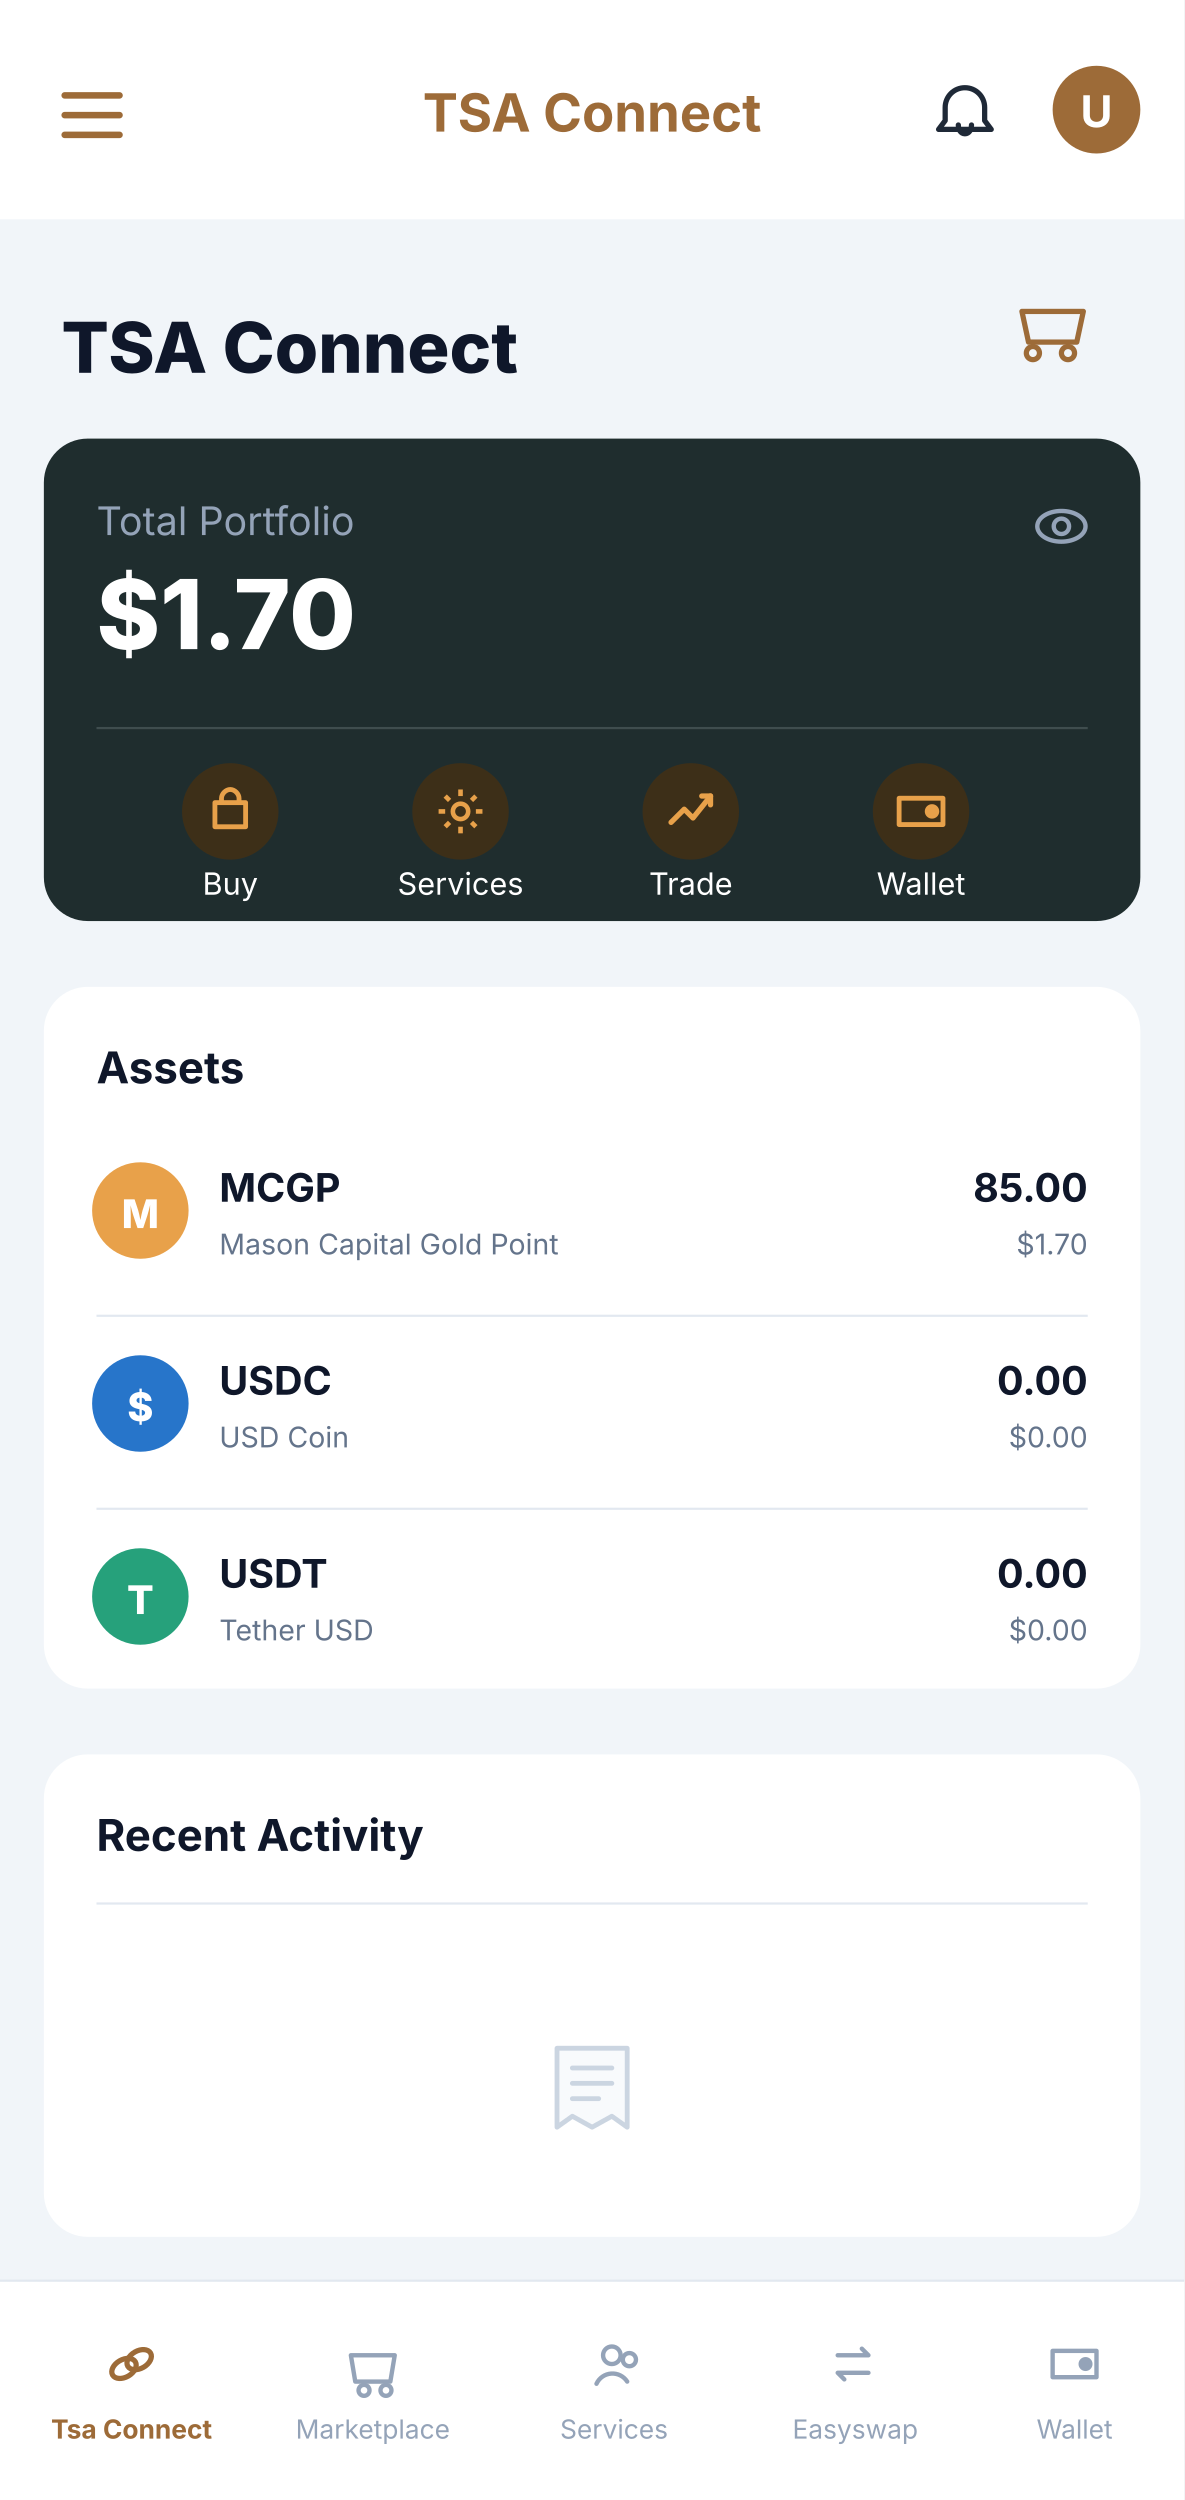
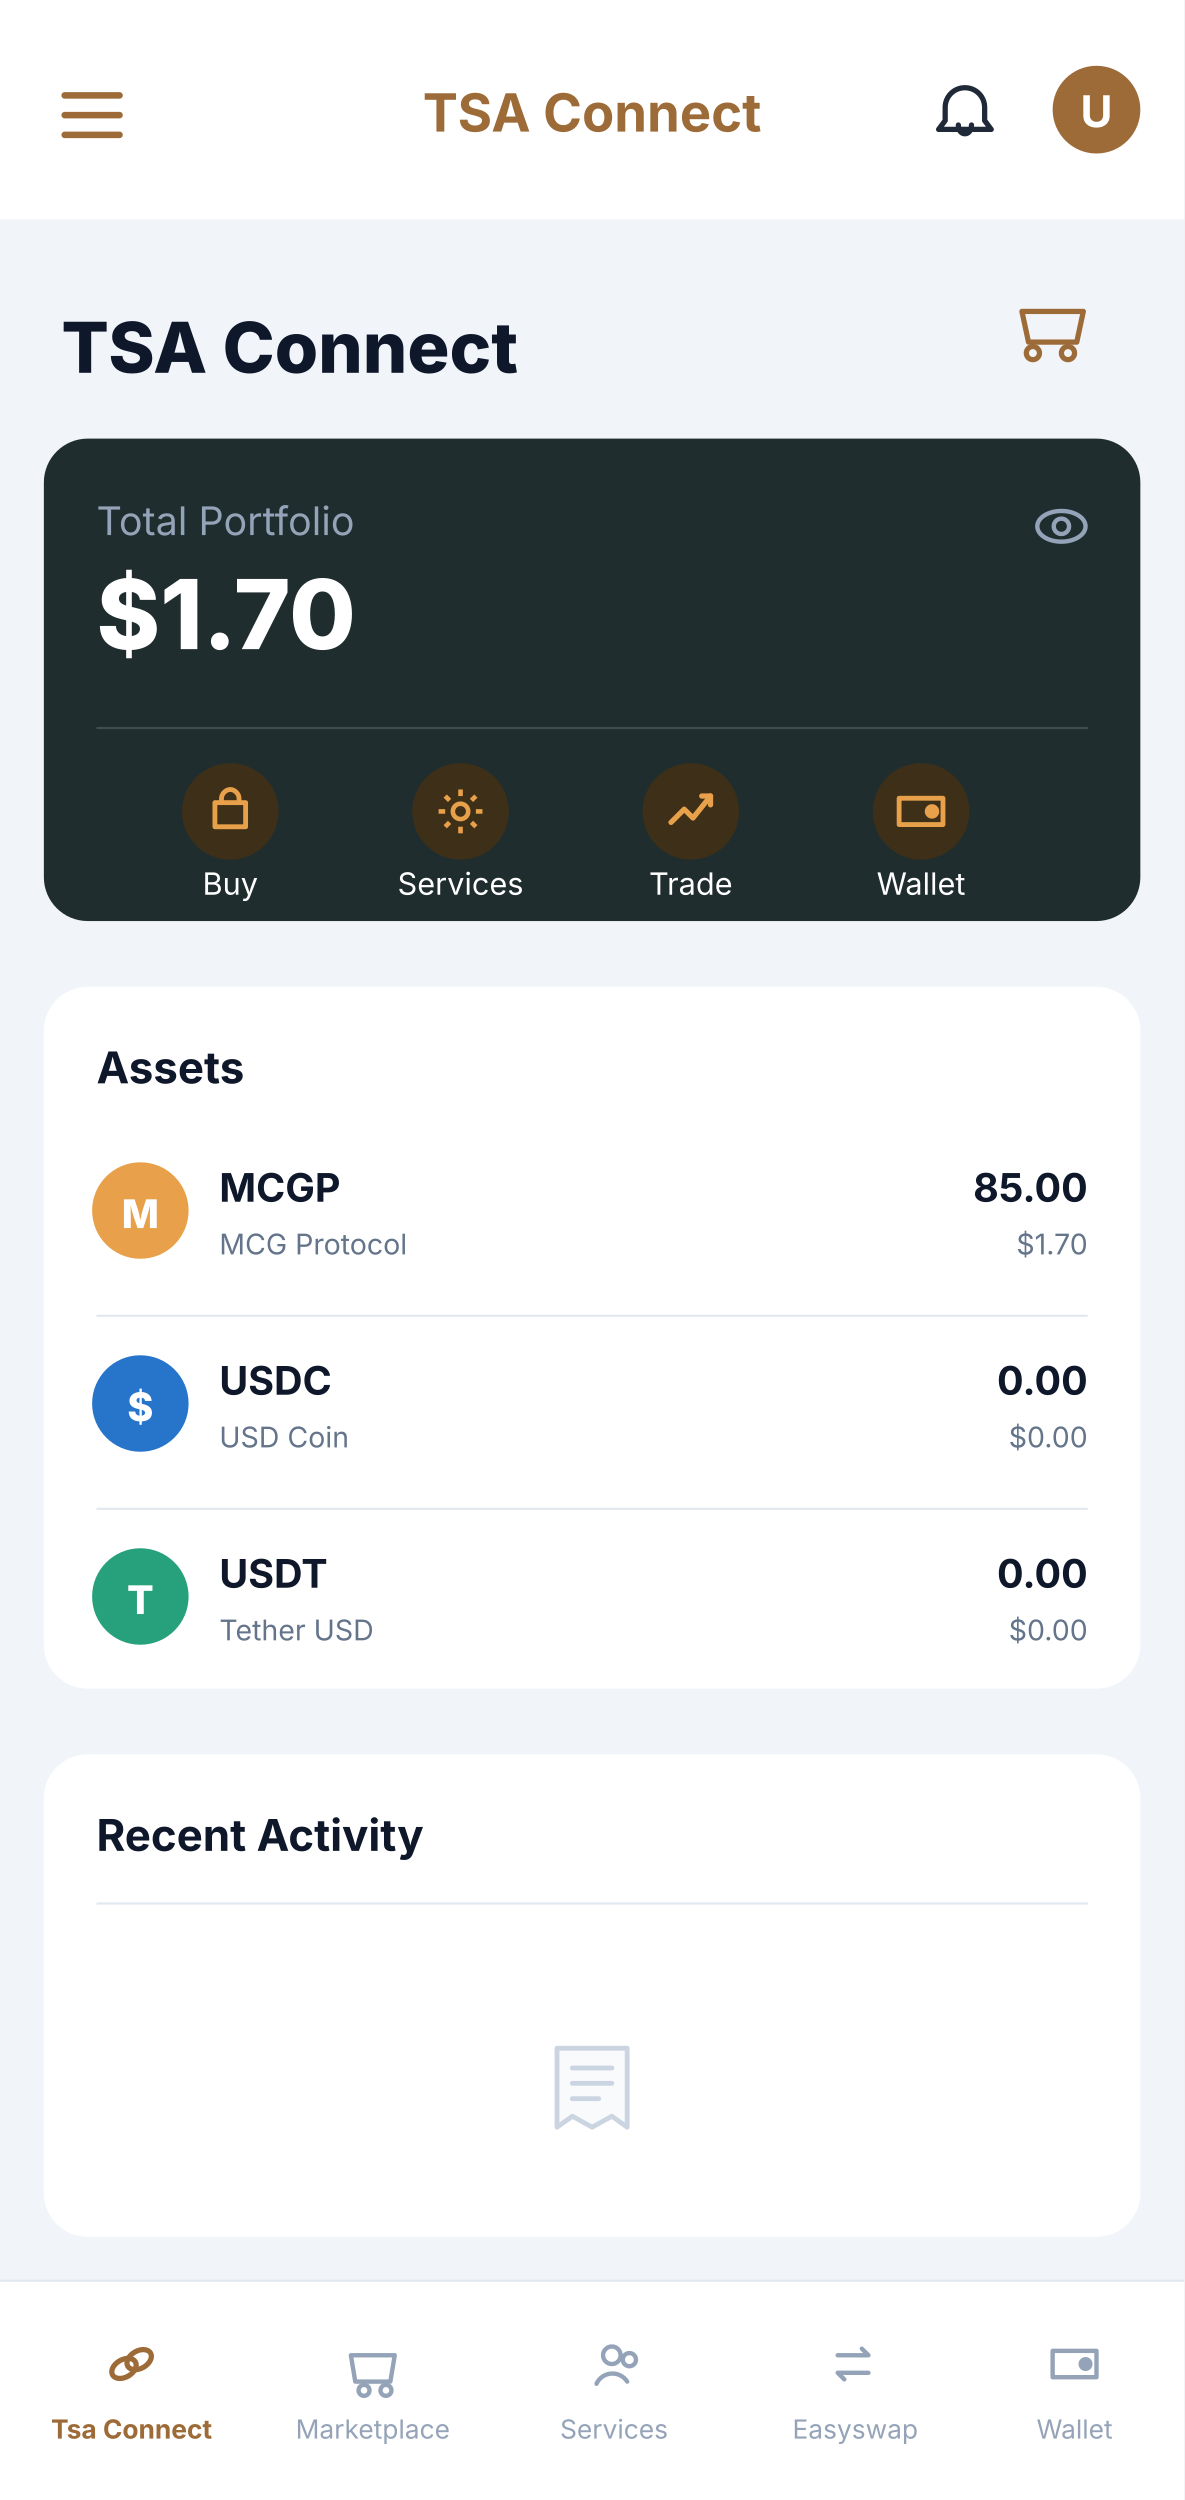
<svg xmlns="http://www.w3.org/2000/svg" viewBox="0 0 540 1140" preserveAspectRatio="xMidYMid slice" font-family="-apple-system,BlinkMacSystemFont,system-ui,sans-serif">
  <rect width="540" height="1140" fill="#F1F5F9" />
  <rect width="540" height="100" fill="#FFFFFF" />
  <g transform="translate(28 42)" fill="#9D6B38">
    <rect width="28" height="3" rx="1.5" />
    <rect y="9" width="28" height="3" rx="1.5" />
    <rect y="18" width="28" height="3" rx="1.5" />
  </g>
  <text x="270" y="60" text-anchor="middle" font-size="24" font-weight="700" fill="#9D6B38">TSA Connect</text>
  <g transform="translate(440 50)" stroke="#1F2937" stroke-width="2.4" fill="none" stroke-linecap="round" stroke-linejoin="round">
    <path d="M-9 -1c0-5 4-9 9-9s9 4 9 9v6l3 4h-24l3-4z" />
    <path d="M-3 7c0 2 1 4 3 4s3-2 3-4" />
  </g>
  <circle cx="500" cy="50" r="20" fill="#9D6B38" />
  <text x="500" y="58" text-anchor="middle" font-size="20" font-weight="700" fill="#FFFFFF">U</text>
  <text x="28" y="170" font-size="32" font-weight="800" fill="#0F172A">TSA Connect</text>
  <g transform="translate(478 148)" fill="none" stroke="#9D6B38" stroke-width="2.4" stroke-linecap="round" stroke-linejoin="round">
    <path d="M-12 -6h28l-3 14h-22z" />
    <circle cx="-7" cy="13" r="3" />
    <circle cx="9" cy="13" r="3" />
  </g>
  <rect x="20" y="200" width="500" height="220" rx="20" fill="#1F2D2E" />
  <text x="44" y="244" font-size="18" fill="#94A3B8">Total Portfolio</text>
  <g transform="translate(484 240)" stroke="#94A3B8" stroke-width="2" fill="none">
    <ellipse cx="0" cy="0" rx="11" ry="7" />
    <circle cx="0" cy="0" r="3.5" />
  </g>
  <text x="44" y="296" font-size="44" font-weight="800" fill="#FFFFFF">$1.70</text>
  <line x1="44" y1="332" x2="496" y2="332" stroke="#3F4D4E" />
  <g font-size="14" fill="#FFFFFF" text-anchor="middle">
    <circle cx="105" cy="370" r="22" fill="#3D2F18" />
    <g transform="translate(105 370)" stroke="#E8A14A" stroke-width="2.2" fill="none" stroke-linecap="round" stroke-linejoin="round">
      <path d="M-7 -4h14v11h-14z" />
      <path d="M-4 -4v-2c0-2 2-4 4-4s4 2 4 4v2" />
    </g>
    <text x="105" y="408">Buy</text>
    <circle cx="210" cy="370" r="22" fill="#3D2F18" />
    <g transform="translate(210 370)" stroke="#E8A14A" stroke-width="2.1" fill="none">
      <circle r="3.5" />
      <path d="M0 -10v3 M0 10v-3 M-10 0h3 M10 0h-3 M-7 -7l2 2 M7 7l-2 -2 M7 -7l-2 2 M-7 7l2 -2" />
    </g>
    <text x="210" y="408">Services</text>
    <circle cx="315" cy="370" r="22" fill="#3D2F18" />
    <g transform="translate(315 370)" stroke="#E8A14A" stroke-width="2.4" fill="none" stroke-linecap="round" stroke-linejoin="round">
      <path d="M-9 5 L-3 -1 L1 3 L9 -7" />
      <path d="M5 -7h4v4" />
    </g>
    <text x="315" y="408">Trade</text>
    <circle cx="420" cy="370" r="22" fill="#3D2F18" />
    <g transform="translate(420 370)" stroke="#E8A14A" stroke-width="2.2" fill="none" stroke-linecap="round" stroke-linejoin="round">
      <path d="M-10 -6h20v12h-20z" />
      <circle cx="5" cy="0" r="2.2" fill="#E8A14A" />
    </g>
    <text x="420" y="408">Wallet</text>
  </g>
  <rect x="20" y="450" width="500" height="320" rx="20" fill="#FFFFFF" />
  <text x="44" y="494" font-size="20" font-weight="700" fill="#0F172A">Assets</text>
  <circle cx="64" cy="552" r="22" fill="#E8A14A" />
  <text x="64" y="560" text-anchor="middle" font-size="18" font-weight="800" fill="#FFFFFF">M</text>
  <text x="100" y="548" font-size="18" font-weight="700" fill="#0F172A">MCGP</text>
-   <text x="100" y="572" font-size="13" fill="#64748B">Mason Capital Gold Point</text>
+   <text x="100" y="572" font-size="13" fill="#64748B">MCG Protocol</text>
  <text x="496" y="548" text-anchor="end" font-size="18" font-weight="700" fill="#0F172A">85.00</text>
  <text x="496" y="572" text-anchor="end" font-size="13" fill="#64748B">$1.70</text>
  <line x1="44" y1="600" x2="496" y2="600" stroke="#E2E8F0" />
  <circle cx="64" cy="640" r="22" fill="#2775CA" />
  <text x="64" y="648" text-anchor="middle" font-size="18" font-weight="800" fill="#FFFFFF">$</text>
  <text x="100" y="636" font-size="18" font-weight="700" fill="#0F172A">USDC</text>
  <text x="100" y="660" font-size="13" fill="#64748B">USD Coin</text>
  <text x="496" y="636" text-anchor="end" font-size="18" font-weight="700" fill="#0F172A">0.00</text>
  <text x="496" y="660" text-anchor="end" font-size="13" fill="#64748B">$0.00</text>
  <line x1="44" y1="688" x2="496" y2="688" stroke="#E2E8F0" />
  <circle cx="64" cy="728" r="22" fill="#26A17B" />
  <text x="64" y="736" text-anchor="middle" font-size="18" font-weight="800" fill="#FFFFFF">T</text>
  <text x="100" y="724" font-size="18" font-weight="700" fill="#0F172A">USDT</text>
  <text x="100" y="748" font-size="13" fill="#64748B">Tether USD</text>
  <text x="496" y="724" text-anchor="end" font-size="18" font-weight="700" fill="#0F172A">0.00</text>
  <text x="496" y="748" text-anchor="end" font-size="13" fill="#64748B">$0.00</text>
  <rect x="20" y="800" width="500" height="220" rx="20" fill="#FFFFFF" />
  <text x="44" y="844" font-size="20" font-weight="700" fill="#0F172A">Recent Activity</text>
  <line x1="44" y1="868" x2="496" y2="868" stroke="#E2E8F0" />
  <g transform="translate(270 950)" fill="#F8FAFC" stroke="#CBD5E1" stroke-width="2.2" stroke-linecap="round" stroke-linejoin="round">
    <path d="M-16 -16h32v36l-7-5-9 5-9-5-7 5z" />
    <path d="M-9 -7h18 M-9 0h18 M-9 7h12" fill="none" />
  </g>
  <rect x="0" y="1040" width="540" height="100" fill="#FFFFFF" />
  <line x1="0" y1="1040" x2="540" y2="1040" stroke="#E2E8F0" />
  <g font-size="12" text-anchor="middle">
    <g transform="translate(60 1078)" fill="none" stroke="#9D6B38" stroke-width="2.4" stroke-linecap="round">
      <ellipse cx="-4" cy="0" rx="6" ry="4" transform="rotate(-30)" />
      <ellipse cx="4" cy="0" rx="6" ry="4" transform="rotate(-30)" />
    </g>
    <text x="60" y="1112" fill="#9D6B38" font-weight="700">Tsa Connect</text>
    <g transform="translate(170 1078)" stroke="#94A3B8" stroke-width="2" fill="none" stroke-linecap="round" stroke-linejoin="round">
      <path d="M-10 -4h20l-2 12h-16z" />
      <circle cx="-4" cy="12" r="2.5" />
      <circle cx="6" cy="12" r="2.5" />
    </g>
    <text x="170" y="1112" fill="#94A3B8">Marketplace</text>
    <g transform="translate(280 1078)" stroke="#94A3B8" stroke-width="2" fill="none" stroke-linecap="round" stroke-linejoin="round">
      <circle cx="-1" cy="-4" r="4" />
      <path d="M-8 9a8 8 0 0 1 14 -1" />
      <circle cx="7" cy="-2" r="3" />
    </g>
    <text x="280" y="1112" fill="#94A3B8">Services</text>
    <g transform="translate(390 1078)" stroke="#94A3B8" stroke-width="2" fill="none" stroke-linecap="round" stroke-linejoin="round">
      <path d="M-8 -4h14 l-3 -3 M6 4h-14 l3 3" />
    </g>
    <text x="390" y="1112" fill="#94A3B8">Easyswap</text>
    <g transform="translate(490 1078)" stroke="#94A3B8" stroke-width="2" fill="none" stroke-linecap="round" stroke-linejoin="round">
      <path d="M-10 -6h20v12h-20z" />
      <circle cx="5" cy="0" r="2.2" fill="#94A3B8" />
    </g>
    <text x="490" y="1112" fill="#94A3B8">Wallet</text>
  </g>
</svg>
